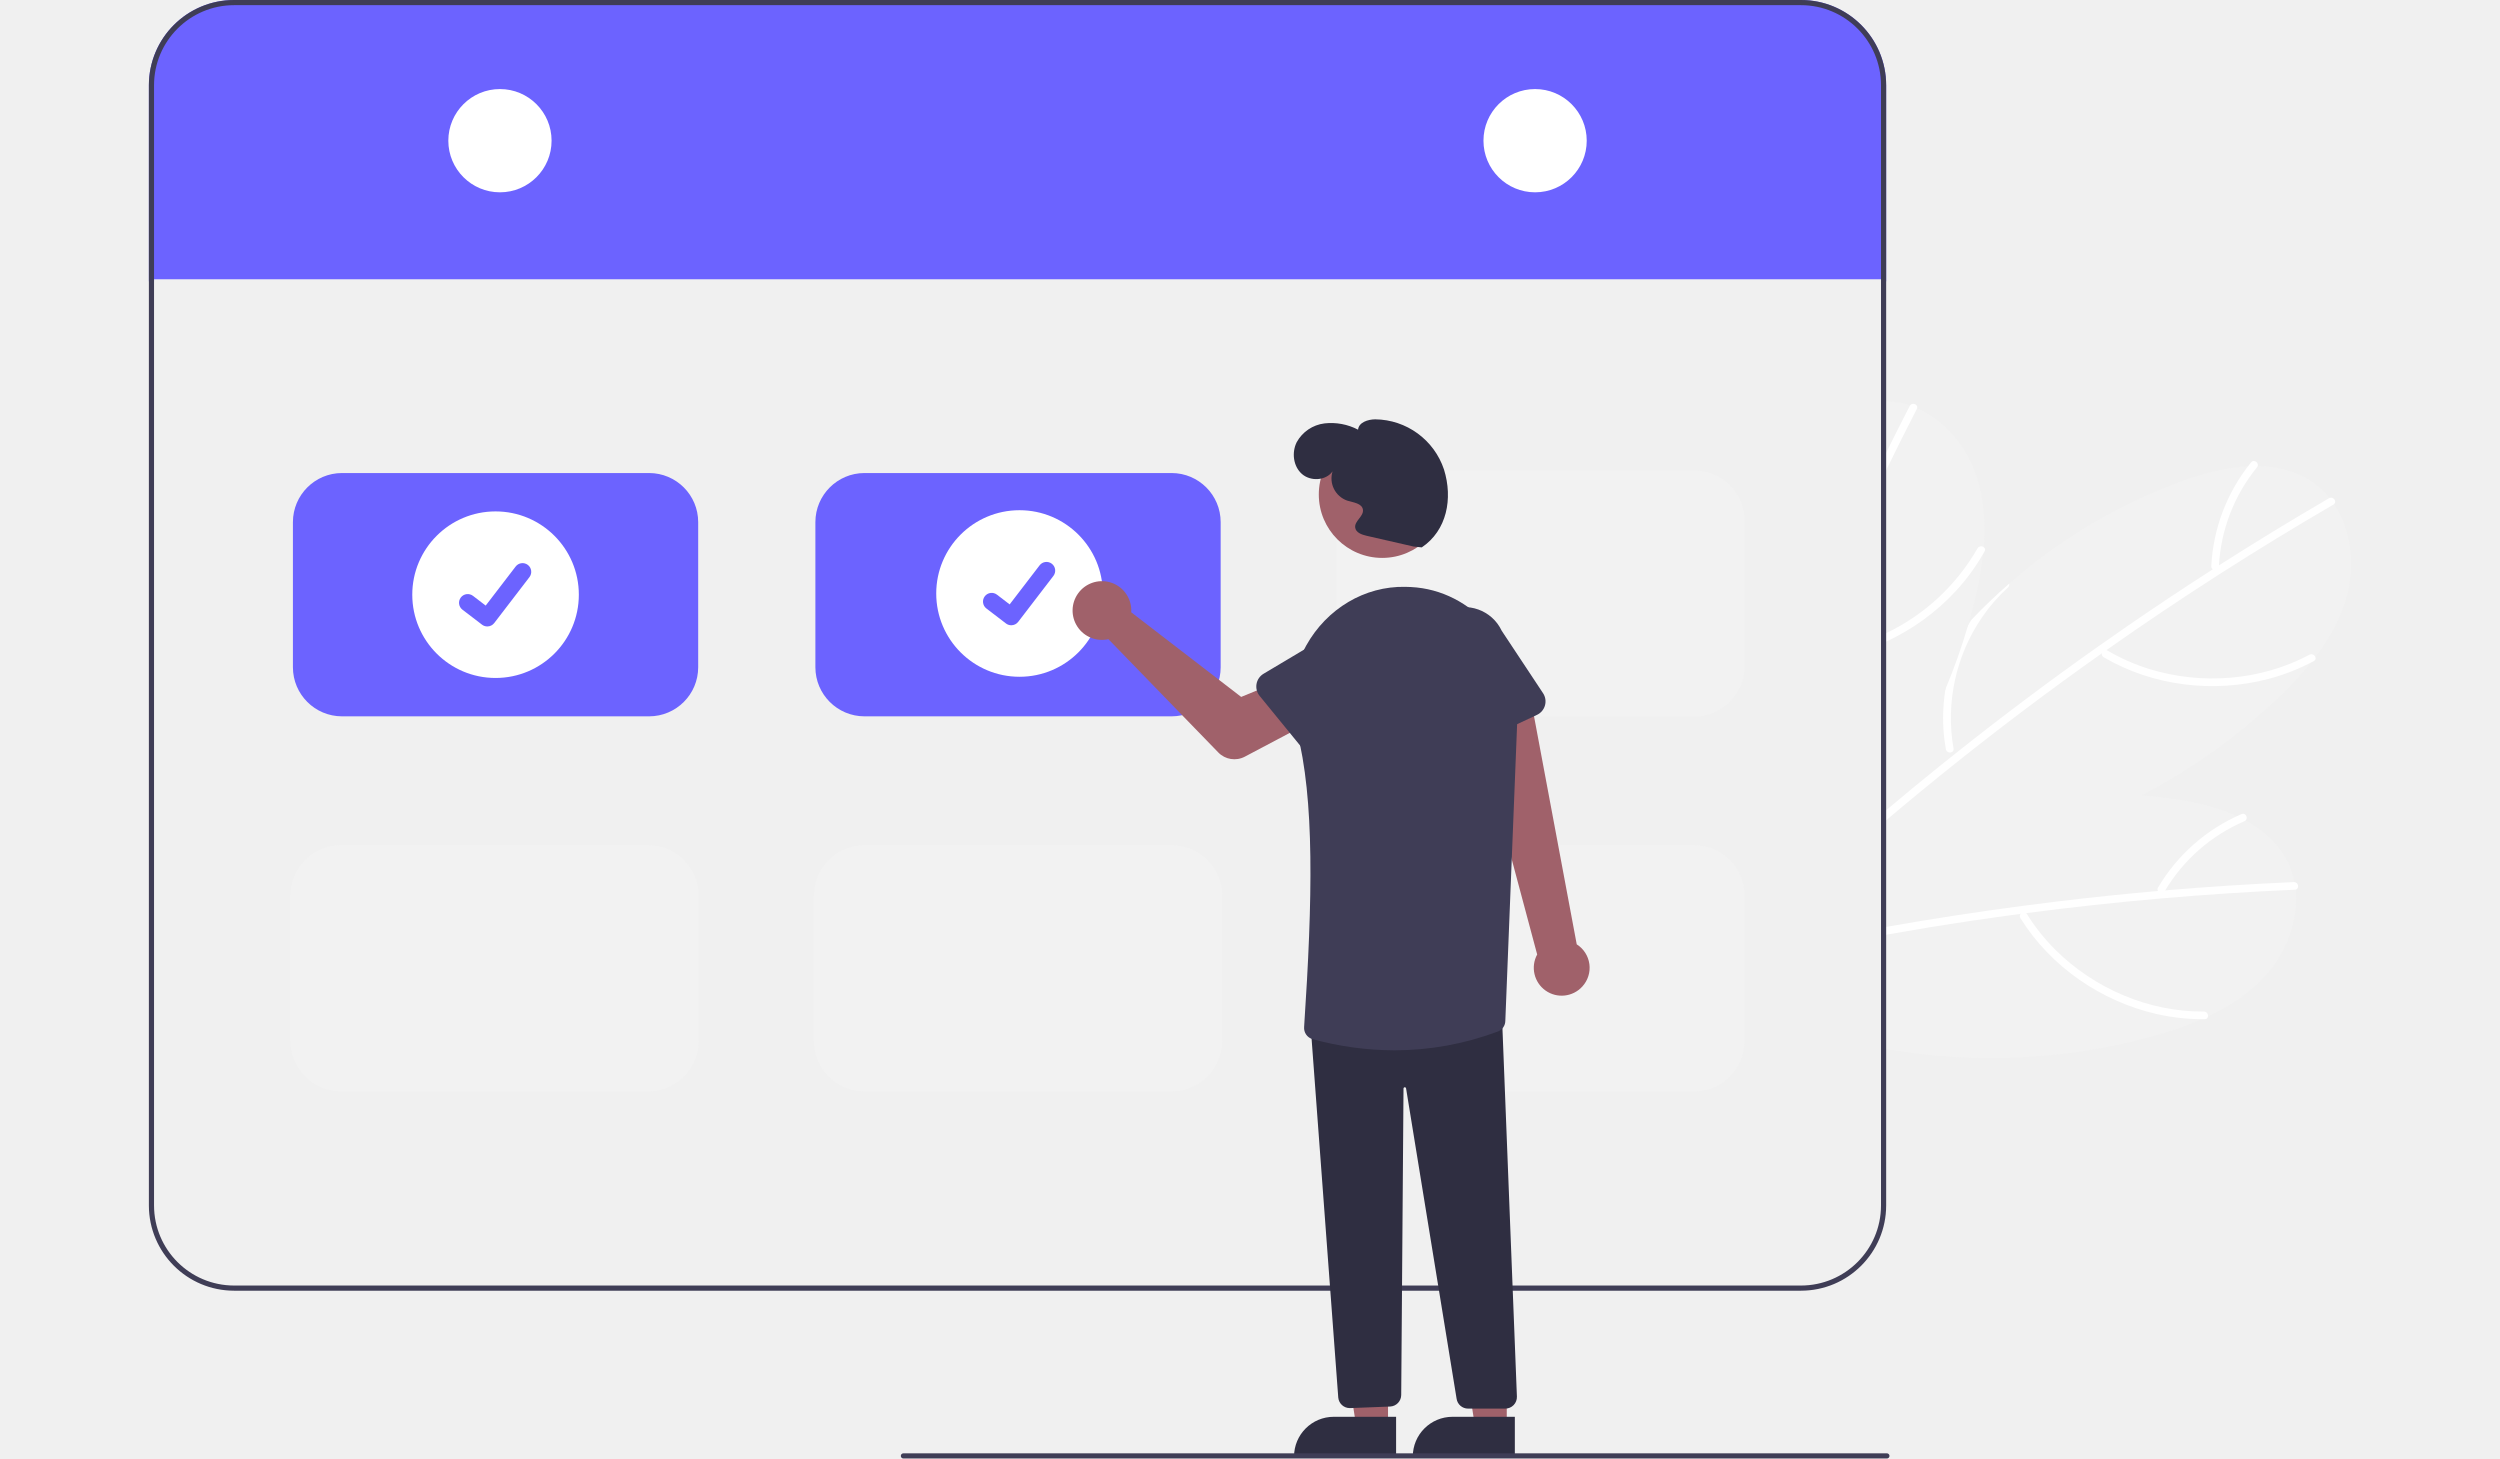
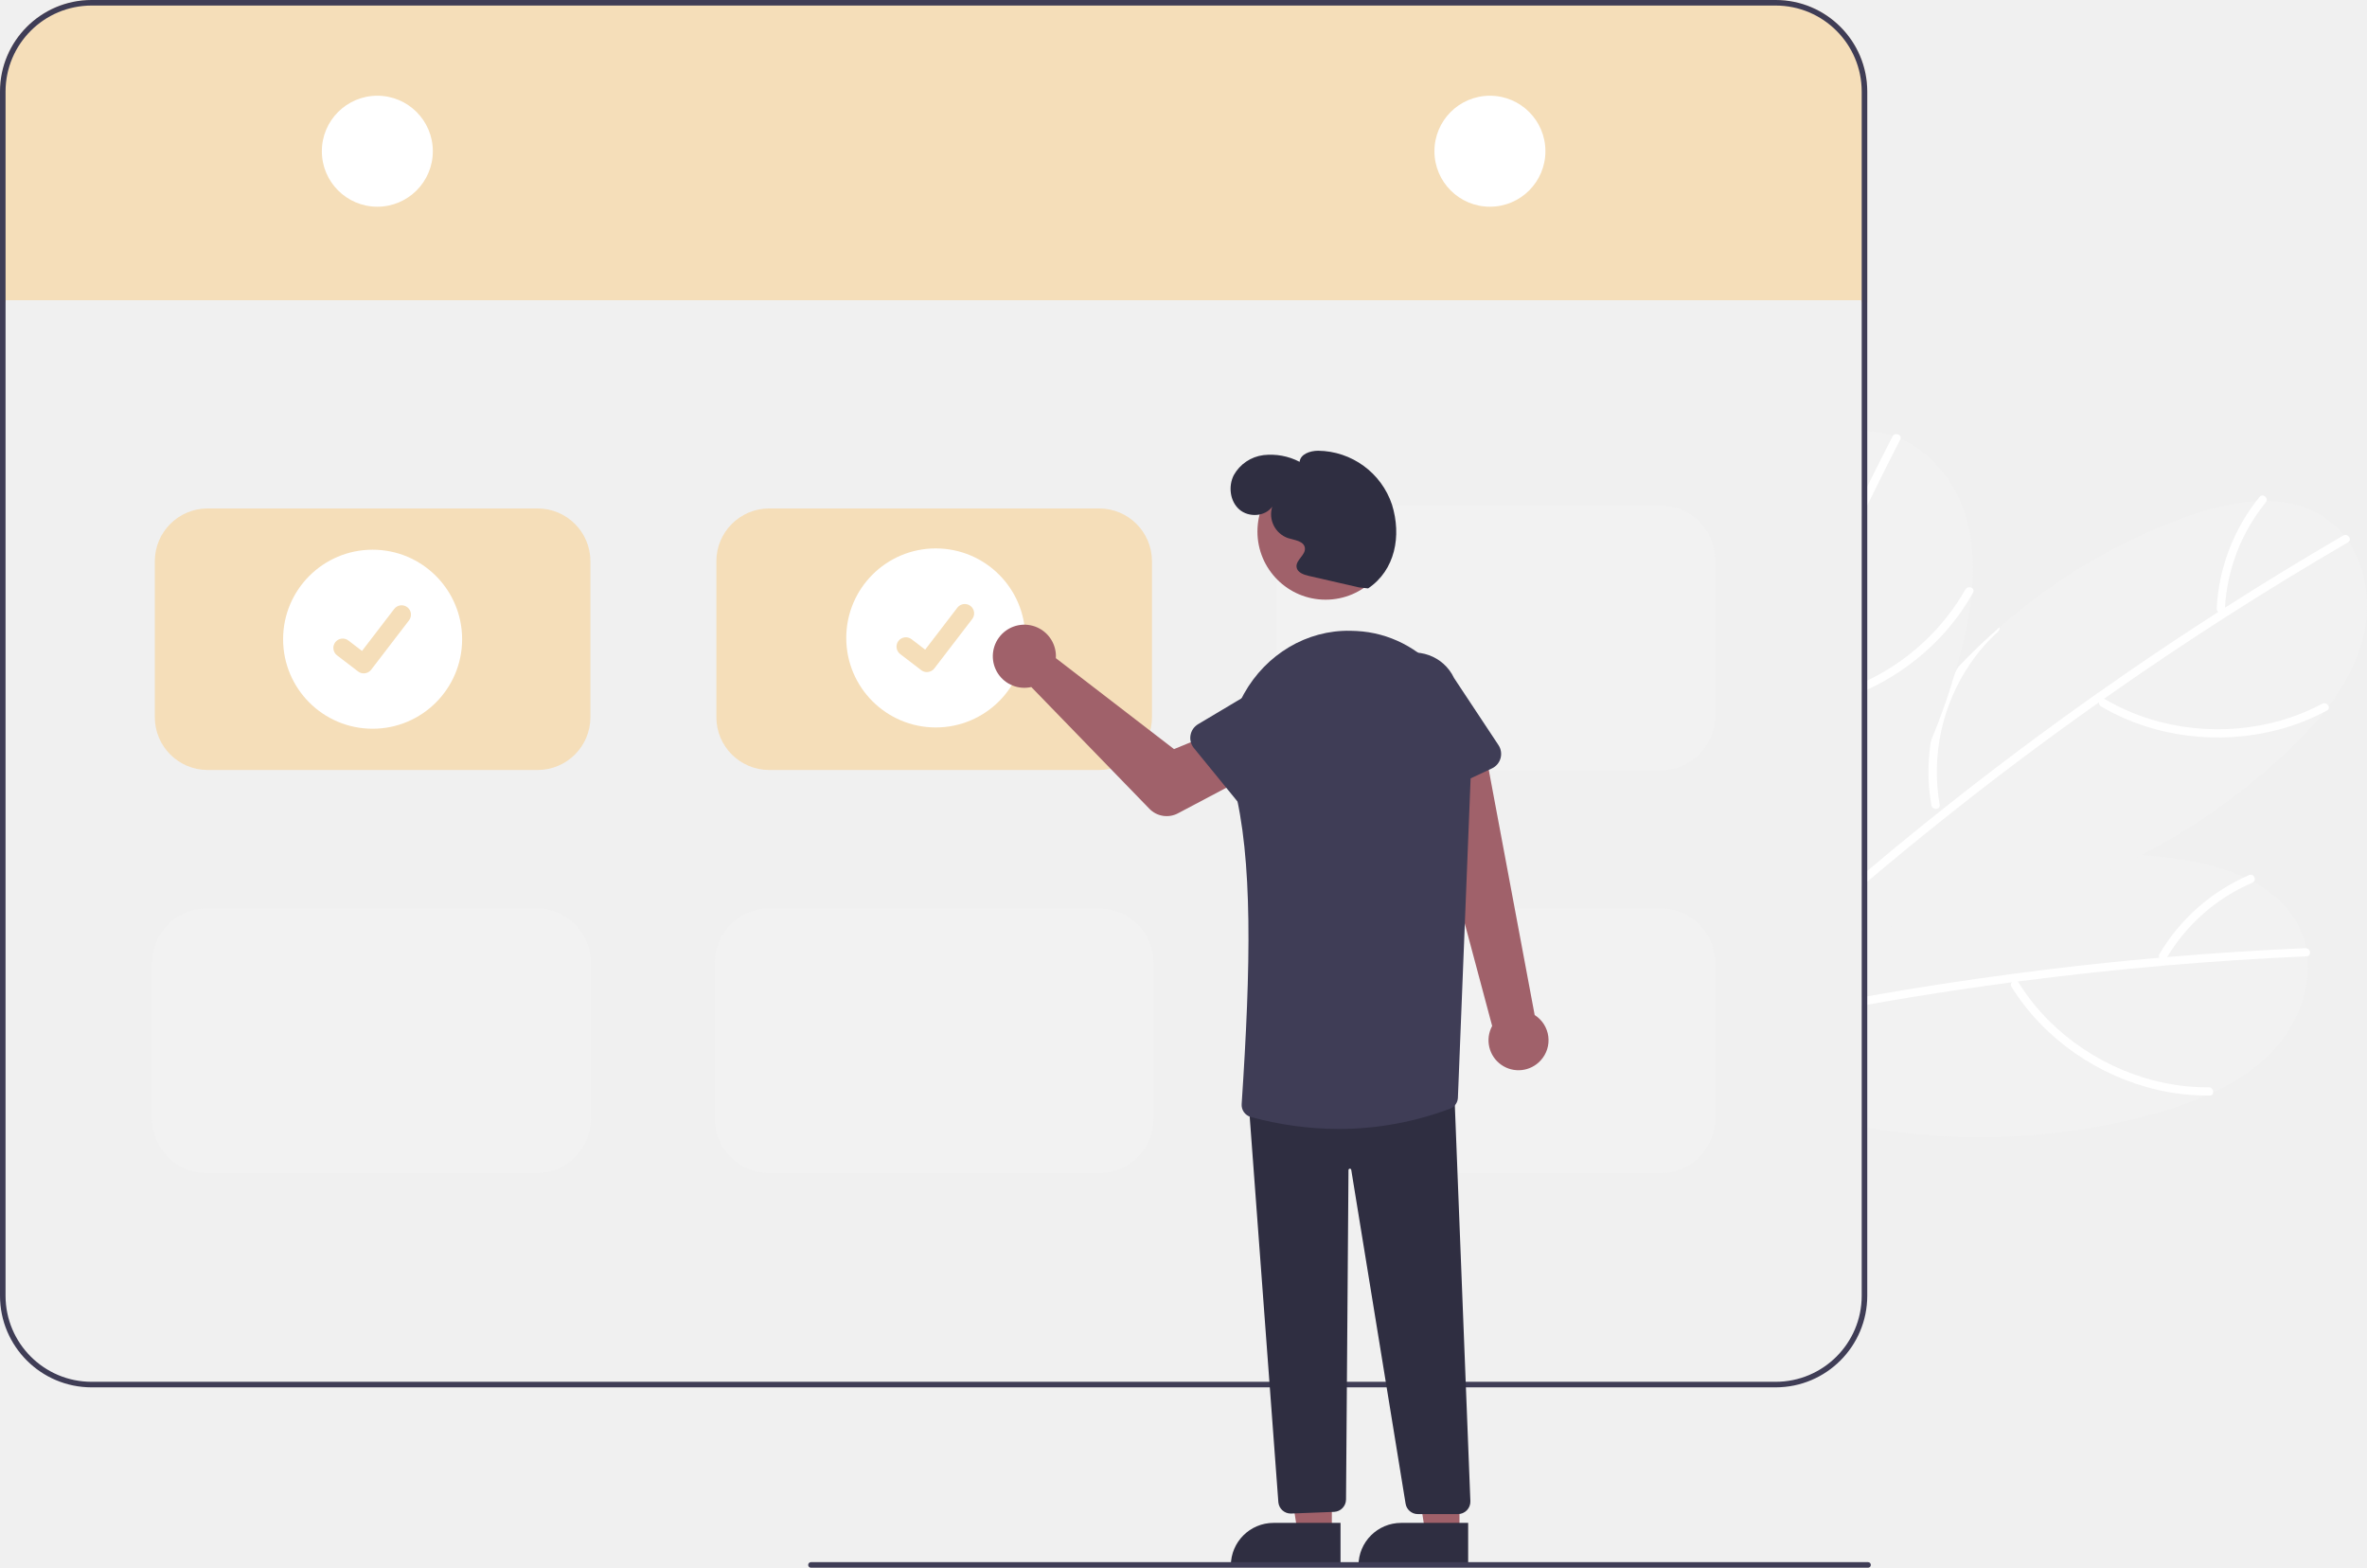
- <svg xmlns="http://www.w3.org/2000/svg" data-name="Layer 1" width="853.117" height="497.706" viewBox="0 0 853.117 565">
+ <svg xmlns="http://www.w3.org/2000/svg" data-name="Layer 1" width="853.117" height="565" viewBox="0 0 853.117 565">
  <path d="M993.211,545.61c-6.16,6.73-13.8,11.74-22.09,15.63h-.01c-.78.37-1.56.73-2.35,1.07h-.01l-.01.01-.01-.01h-.01a.01.01,0,0,1-.01.01H968.701l-.01-.01c-.01.01-.01.01-.02,0l-.01.01-.01-.01h-.01c-.01.01-.01.01-.02,0h-.01a139.774,139.774,0,0,1-17.06,6.1,236.651,236.651,0,0,1-105.11,5.49c-.67-.12-1.33-.24-2-.36V492.43c.66-.28,1.33-.56,2-.83q6.555-2.715,13.27-4.99,9.66-3.3,19.59-5.66a212.167,212.167,0,0,1,66.04-5.34q6.045.45,12.06,1.3c8.39,1.17,17.19,3.21,24.93,6.75h.01c1.13.53,2.24,1.08,3.34,1.67,6.88,3.73,12.68,8.86,16.22,15.89a30.573,30.573,0,0,1,2.72,7.99v.02c.2.96.34,1.93.45,2.89C1006.331,523.96,1001.421,536.63,993.211,545.61Z" transform="translate(-173.4413 -167.5)" fill="#f2f2f2" />
  <path d="M1005.071,512.12a1.358,1.358,0,0,1-.3.04q-25.695,1.125-51.32,3.34h-.03c-.07.01-.13.01-.2.02Q926.911,517.8,900.711,521.23c-.74.1-1.47.2-2.2.29q-18.119,2.415-36.17,5.36-7.965,1.305-15.9,2.72c-.67.12-1.33.23-2,.36v-3.03c.67-.13,1.34-.24,2-.36q26.43-4.68,53.04-8.17,6.69-.9,13.4-1.7,19.38-2.34,38.82-4.04c.95-.08,1.89-.16,2.84-.24q24.885-2.115,49.84-3.21a.939.939,0,0,1,.24.02C1006.222,509.37,1006.561,511.77,1005.071,512.12Z" transform="translate(-173.4413 -167.5)" fill="#fff" />
  <path d="M969.497,559.363c-21.34.157-42.364-8.892-57.458-23.869a77.826,77.826,0,0,1-11.184-14.07c-1.017-1.632-3.398.168-2.389,1.785,11.723,18.8,31.25,32.193,52.778,37.117a80.811,80.811,0,0,0,18.636,1.994c1.914-.014,1.517-2.972-.384-2.958Z" transform="translate(-173.4413 -167.5)" fill="#fff" />
  <path d="M879.301,480.95a1.692,1.692,0,0,1-1.25,1.13,65.22,65.22,0,0,0-14.08,5.5,68.406,68.406,0,0,0-17.53,13.25c-.27.27-.53.54-.78.82-.42.44-.82.89-1.22,1.35v-4.36c.64-.68,1.31-1.35,2-1.99a71.912,71.912,0,0,1,13.27-10.04Q869.371,483.31,879.301,480.95Z" transform="translate(-173.4413 -167.5)" fill="#fff" />
  <path d="M984.1,482.872a69.402,69.402,0,0,0-32.422,28.586,1.5,1.5,0,0,0,.793,1.954,1.528,1.528,0,0,0,1.954-.793A66.049,66.049,0,0,1,985.221,485.635c1.765-.754.648-3.519-1.121-2.763Z" transform="translate(-173.4413 -167.5)" fill="#fff" />
  <path d="M1025.021,397.94c-2.32,8.82-6.77,16.81-12.3,24.1l-.01.01c-.51.68-1.04,1.37-1.59,2.03v.01a139.271,139.271,0,0,1-12.41,13.39,233.429,233.429,0,0,1-53.37,38.13c-30.67,16.02-64.95,25.49-98.9,26.03-.26.01-.52.01-.78.01-.41.01-.82.01-1.22.01V456.21c.65-1.24,1.32-2.48,2-3.71a219.524,219.524,0,0,1,32.03-43.82c.3-.33.61-.66.92-.98q7.02-7.41,14.72-14.11a210.819,210.819,0,0,1,67.29-39.85c7.97-2.86,16.71-5.15,25.21-5.6,1.25-.07,2.49-.1,3.74-.09,7.83.11,15.34,1.96,21.75,6.54a30.999,30.999,0,0,1,6.12,5.81c.62.77,1.19,1.56,1.74,2.37v.01C1026.581,372.68,1028.121,386.17,1025.021,397.94Z" transform="translate(-173.4413 -167.5)" fill="#f2f2f2" />
  <path d="M1019.961,362.77v.01a1.461,1.461,0,0,1-.24.17q-22.2,12.915-43.84,26.77c-.02.01-.03.02-.05.03a1.739,1.739,0,0,1-.18.11q-22.245,14.25-43.86,29.46c-.6.42-1.21.85-1.82,1.28q-14.925,10.545-29.54,21.54-27.601,20.79-53.99,43.12c-.67.56-1.33,1.13-2,1.7v-3.89c.66-.57,1.33-1.14,2-1.7q10.11-8.535,20.4-16.83c2.05-1.65,4.11-3.3,6.17-4.93q27.45-21.855,56.13-42.08h.01q5.64-3.975,11.3-7.88,16.08-11.07,32.521-21.61c.79-.51,1.59-1.02,2.39-1.53q21.045-13.44,42.64-26a1.489,1.489,0,0,1,.22-.11C1019.722,359.8,1021.131,361.78,1019.961,362.77Z" transform="translate(-173.4413 -167.5)" fill="#fff" />
  <path d="M1010.409,421.133c-18.825,10.052-41.646,11.805-61.97,5.553a77.827,77.827,0,0,1-16.44-7.265c-1.659-.972-2.931,1.727-1.286,2.691,19.114,11.203,42.628,13.993,63.98,8.353a80.812,80.812,0,0,0,17.43-6.891c1.688-.901-.037-3.336-1.713-2.441Z" transform="translate(-173.4413 -167.5)" fill="#fff" />
  <path d="M869.562,457.722a68.553,68.553,0,0,1-.952-15.869,72.319,72.319,0,0,1,10.781-34.151q7.028-7.407,14.723-14.112a1.705,1.705,0,0,1-.586,1.585,65.451,65.451,0,0,0-9.912,11.408,69.122,69.122,0,0,0-11.082,50.892,1.212,1.212,0,0,1-.314,1.143A1.625,1.625,0,0,1,869.562,457.722Z" transform="translate(-173.4413 -167.5)" fill="#fff" />
  <path d="M987.809,346.612a69.402,69.402,0,0,0-15.433,40.375,1.5,1.5,0,0,0,1.61,1.362,1.528,1.528,0,0,0,1.362-1.61,66.048,66.048,0,0,1,14.737-38.201c1.213-1.488-1.061-3.417-2.276-1.926Z" transform="translate(-173.4413 -167.5)" fill="#fff" />
  <path d="M884.251,379.47v.01c-.07.86-.15,1.71-.24,2.56v.02a141.299,141.299,0,0,1-3.25,17.96c-.7,2.9-1.46,5.78-2.29,8.66-.1.37-.21.74-.32,1.1v.01a229.523,229.523,0,0,1-8.74,24.65,238.918,238.918,0,0,1-22.97,42.22c-.65.97-1.32,1.94-2,2.9V322.96c.67-.04,1.33-.04,2-.02q.48,0,.96.03a30.322,30.322,0,0,1,8.28,1.61c.94.31,1.85.66,2.75,1.05,10.91,4.78,19.48,15.32,23.2,26.91C884.421,361.22,884.981,370.35,884.251,379.47Z" transform="translate(-173.4413 -167.5)" fill="#f2f2f2" />
  <path d="M858.432,325.63a1.076,1.076,0,0,1-.11.28q-6.075,11.805-11.88,23.73c-.67,1.37-1.34,2.75-2,4.12v-6.8q.99-2.04,2-4.08,4.485-9.09,9.12-18.1a1.304,1.304,0,0,1,.12-.2C856.601,323.26,858.881,324.16,858.432,325.63Z" transform="translate(-173.4413 -167.5)" fill="#fff" />
  <path d="M884.571,381.08c-.18.32-.36.64-.56.96a79.816,79.816,0,0,1-10.42,14.24,85.916,85.916,0,0,1-27.15,19.77c-.66.32-1.33.62-2,.9V413.7c.67-.3,1.34-.61,2-.93a80.866,80.866,0,0,0,35.37-32.82,1.645,1.645,0,0,1,2.44-.47A1.153,1.153,0,0,1,884.571,381.08Z" transform="translate(-173.4413 -167.5)" fill="#fff" />
-   <path d="M846.441,200.5v76h-2v-.81h-669v.81h-2v-76a33.032,33.032,0,0,1,33-33h607A33.032,33.032,0,0,1,846.441,200.5Z" transform="translate(-173.4413 -167.5)" fill="#6c63ff" />
+   <path d="M846.441,200.5v76h-2v-.81h-669v.81h-2v-76a33.032,33.032,0,0,1,33-33h607A33.032,33.032,0,0,1,846.441,200.5Z" transform="translate(-173.4413 -167.5)" fill="#f5deb9" />
  <path d="M813.441,167.5h-607a33.032,33.032,0,0,0-33,33v434a33.032,33.032,0,0,0,33,33h607a33.032,33.032,0,0,0,33-33v-434A33.032,33.032,0,0,0,813.441,167.5Zm31,467a31.04,31.04,0,0,1-31,31h-607a31.04,31.04,0,0,1-31-31v-434a31.04,31.04,0,0,1,31-31h607a31.04,31.04,0,0,1,31,31Z" transform="translate(-173.4413 -167.5)" fill="#3f3d56" />
  <circle cx="136" cy="54.5" r="20" fill="#fff" />
  <circle cx="537" cy="54.5" r="20" fill="#fff" />
-   <path d="M367.226,445.002H248.25a19.033,19.033,0,0,1-19.011-19.011V369.758a19.033,19.033,0,0,1,19.011-19.011H367.226a19.033,19.033,0,0,1,19.011,19.011v56.233A19.033,19.033,0,0,1,367.226,445.002Z" transform="translate(-173.4413 -167.5)" fill="#6c63ff" />
-   <path d="M569.624,445.002H450.648a19.033,19.033,0,0,1-19.011-19.011V369.758a19.033,19.033,0,0,1,19.011-19.011H569.624a19.033,19.033,0,0,1,19.011,19.011v56.233A19.033,19.033,0,0,1,569.624,445.002Z" transform="translate(-173.4413 -167.5)" fill="#6c63ff" />
+   <path d="M367.226,445.002H248.25a19.033,19.033,0,0,1-19.011-19.011V369.758a19.033,19.033,0,0,1,19.011-19.011H367.226a19.033,19.033,0,0,1,19.011,19.011v56.233A19.033,19.033,0,0,1,367.226,445.002Z" transform="translate(-173.4413 -167.5)" fill="#f5deb9" />
+   <path d="M569.624,445.002H450.648a19.033,19.033,0,0,1-19.011-19.011V369.758a19.033,19.033,0,0,1,19.011-19.011H569.624a19.033,19.033,0,0,1,19.011,19.011v56.233A19.033,19.033,0,0,1,569.624,445.002Z" transform="translate(-173.4413 -167.5)" fill="#f5deb9" />
  <path d="M569.624,590.293H450.648a19.61,19.61,0,0,1-19.588-19.588V514.473A19.61,19.61,0,0,1,450.648,494.885H569.624A19.61,19.61,0,0,1,589.212,514.473v56.233A19.61,19.61,0,0,1,569.624,590.293Z" transform="translate(-173.4413 -167.5)" fill="#f2f2f2" />
  <path d="M366.836,590.293H247.86A19.61,19.61,0,0,1,228.272,570.706V514.473A19.61,19.61,0,0,1,247.86,494.885H366.836a19.61,19.61,0,0,1,19.588,19.588v56.233A19.61,19.61,0,0,1,366.836,590.293Z" transform="translate(-173.4413 -167.5)" fill="#f2f2f2" />
  <path d="M772.023,590.293H653.047a19.61,19.61,0,0,1-19.588-19.588V514.473A19.61,19.61,0,0,1,653.047,494.885H772.023a19.61,19.61,0,0,1,19.588,19.588v56.233A19.61,19.61,0,0,1,772.023,590.293Z" transform="translate(-173.4413 -167.5)" fill="#f2f2f2" />
  <path d="M772.023,445.115H653.047a19.61,19.61,0,0,1-19.588-19.588V369.294a19.61,19.61,0,0,1,19.588-19.588H772.023a19.61,19.61,0,0,1,19.588,19.588v56.233A19.61,19.61,0,0,1,772.023,445.115Z" transform="translate(-173.4413 -167.5)" fill="#f2f2f2" />
  <circle cx="134.297" cy="230.374" r="32.262" fill="#fff" />
-   <path d="M304.54,410.181a3.346,3.346,0,0,1-2.013-.669l-.036-.027-7.582-5.805a3.368,3.368,0,1,1,4.097-5.348l4.911,3.766,11.605-15.135a3.368,3.368,0,0,1,4.723-.623l-.072.098.074-.097a3.372,3.372,0,0,1,.623,4.723l-13.65,17.802A3.37,3.37,0,0,1,304.54,410.181Z" transform="translate(-173.4413 -167.5)" fill="#6c63ff" />
+   <path d="M304.54,410.181a3.346,3.346,0,0,1-2.013-.669l-.036-.027-7.582-5.805a3.368,3.368,0,1,1,4.097-5.348l4.911,3.766,11.605-15.135a3.368,3.368,0,0,1,4.723-.623l-.072.098.074-.097a3.372,3.372,0,0,1,.623,4.723l-13.65,17.802A3.37,3.37,0,0,1,304.54,410.181Z" transform="translate(-173.4413 -167.5)" fill="#f5deb9" />
  <circle cx="337.271" cy="229.911" r="32.262" fill="#fff" />
-   <path d="M507.515,409.718a3.346,3.346,0,0,1-2.013-.669l-.036-.027-7.582-5.805a3.368,3.368,0,1,1,4.097-5.348l4.911,3.766,11.605-15.135a3.368,3.368,0,0,1,4.723-.623l-.072.098.074-.097a3.372,3.372,0,0,1,.623,4.723l-13.65,17.802A3.37,3.37,0,0,1,507.515,409.718Z" transform="translate(-173.4413 -167.5)" fill="#6c63ff" />
+   <path d="M507.515,409.718a3.346,3.346,0,0,1-2.013-.669l-.036-.027-7.582-5.805a3.368,3.368,0,1,1,4.097-5.348l4.911,3.766,11.605-15.135a3.368,3.368,0,0,1,4.723-.623l-.072.098.074-.097a3.372,3.372,0,0,1,.623,4.723l-13.65,17.802A3.37,3.37,0,0,1,507.515,409.718Z" transform="translate(-173.4413 -167.5)" fill="#f5deb9" />
  <path d="M728.754,549.65a10.743,10.743,0,0,0-2.183-16.327l-18.011-96.173-21.905,8.123,24.592,91.981a10.801,10.801,0,0,0,17.506,12.397Z" transform="translate(-173.4413 -167.5)" fill="#a0616a" />
  <path d="M553.969,402.9a11.406,11.406,0,0,1,.022,1.796l42.59,32.78,12.078-4.96,9.867,17.249-20.528,10.858a8.67,8.67,0,0,1-10.277-1.627l-42.571-43.889a11.376,11.376,0,1,1,8.819-12.206Z" transform="translate(-173.4413 -167.5)" fill="#a0616a" />
  <polygon points="480.028 552.849 467.769 552.849 461.936 515.561 480.031 515.562 480.028 552.849" fill="#a0616a" />
  <path d="M656.596,732.233l-39.531-.001v-.5a15.386,15.386,0,0,1,15.386-15.386h.001l24.144.001Z" transform="translate(-173.4413 -167.5)" fill="#2f2e41" />
  <polygon points="526.028 552.849 513.769 552.849 507.936 515.561 526.031 515.562 526.028 552.849" fill="#a0616a" />
  <path d="M702.596,732.233l-39.531-.001v-.5a15.386,15.386,0,0,1,15.386-15.386h.001l24.144.001Z" transform="translate(-173.4413 -167.5)" fill="#2f2e41" />
  <path d="M638.664,712.979a4.49,4.49,0,0,1-4.475-4.072L623.506,565.218l.505-.041,73.521-6.043.02.522L703.396,708.507a4.5,4.5,0,0,1-4.497,4.668H684.483a4.475,4.475,0,0,1-4.448-3.815L660.46,589.114a.5.5,0,0,0-.994.072L658.578,707.91a4.505,4.505,0,0,1-4.263,4.462l-15.409.601C638.825,712.977,638.744,712.979,638.664,712.979Z" transform="translate(-173.4413 -167.5)" fill="#2f2e41" />
  <circle cx="477.772" cy="191.564" r="24.561" fill="#a0616a" />
  <path d="M655.968,574.382a121.037,121.037,0,0,1-31.768-4.342,4.51,4.51,0,0,1-3.236-4.687c3.306-49.693,4.084-88.257-2.869-114.939-2.963-11.372-1.618-23.349,3.691-32.86,7.99-14.313,22.675-23.024,38.34-22.724h0q1.123.021,2.268.08c23.773,1.224,42.297,22.73,41.294,47.942l-4.782,120.168a4.44,4.44,0,0,1-2.815,4.044A114.245,114.245,0,0,1,655.968,574.382Z" transform="translate(-173.4413 -167.5)" fill="#3f3d56" />
  <path d="M622.136,459.641l-18.398-22.544a5.761,5.761,0,0,1,1.514-8.592l24.921-14.85a16.001,16.001,0,0,1,20.16,24.853l-19.477,21.373a5.761,5.761,0,0,1-8.721-.239Z" transform="translate(-173.4413 -167.5)" fill="#3f3d56" />
  <path d="M680.011,456.812a5.755,5.755,0,0,1-3.164-3.606l-8.282-27.705A16.001,16.001,0,0,1,697.509,411.849L713.525,436.037a5.761,5.761,0,0,1-2.361,8.399l-26.354,12.336A5.755,5.755,0,0,1,680.011,456.812Z" transform="translate(-173.4413 -167.5)" fill="#3f3d56" />
  <path d="M663.35,379.217l-18.206-4.167c-1.878-.43-4.134-1.25-4.395-3.159-.35-2.565,3.341-4.352,3.001-6.919-.33-2.486-3.693-2.806-6.09-3.54a9.111,9.111,0,0,1-5.672-11.34c-2.594,3.656-8.522,3.969-11.887,1.007s-4.01-8.336-1.99-12.338a14.287,14.287,0,0,1,10.724-7.24,22.617,22.617,0,0,1,13.023,2.428c.267-2.833,3.804-3.982,6.65-4.007a28.431,28.431,0,0,1,26.643,19.446c3.492,11.252,1.156,23.586-8.614,30.17Z" transform="translate(-173.4413 -167.5)" fill="#2f2e41" />
  <path d="M846.729,732.5h-381a1,1,0,1,1,0-2h381a1,1,0,1,1,0,2Z" transform="translate(-173.4413 -167.5)" fill="#3f3d56" />
</svg>
